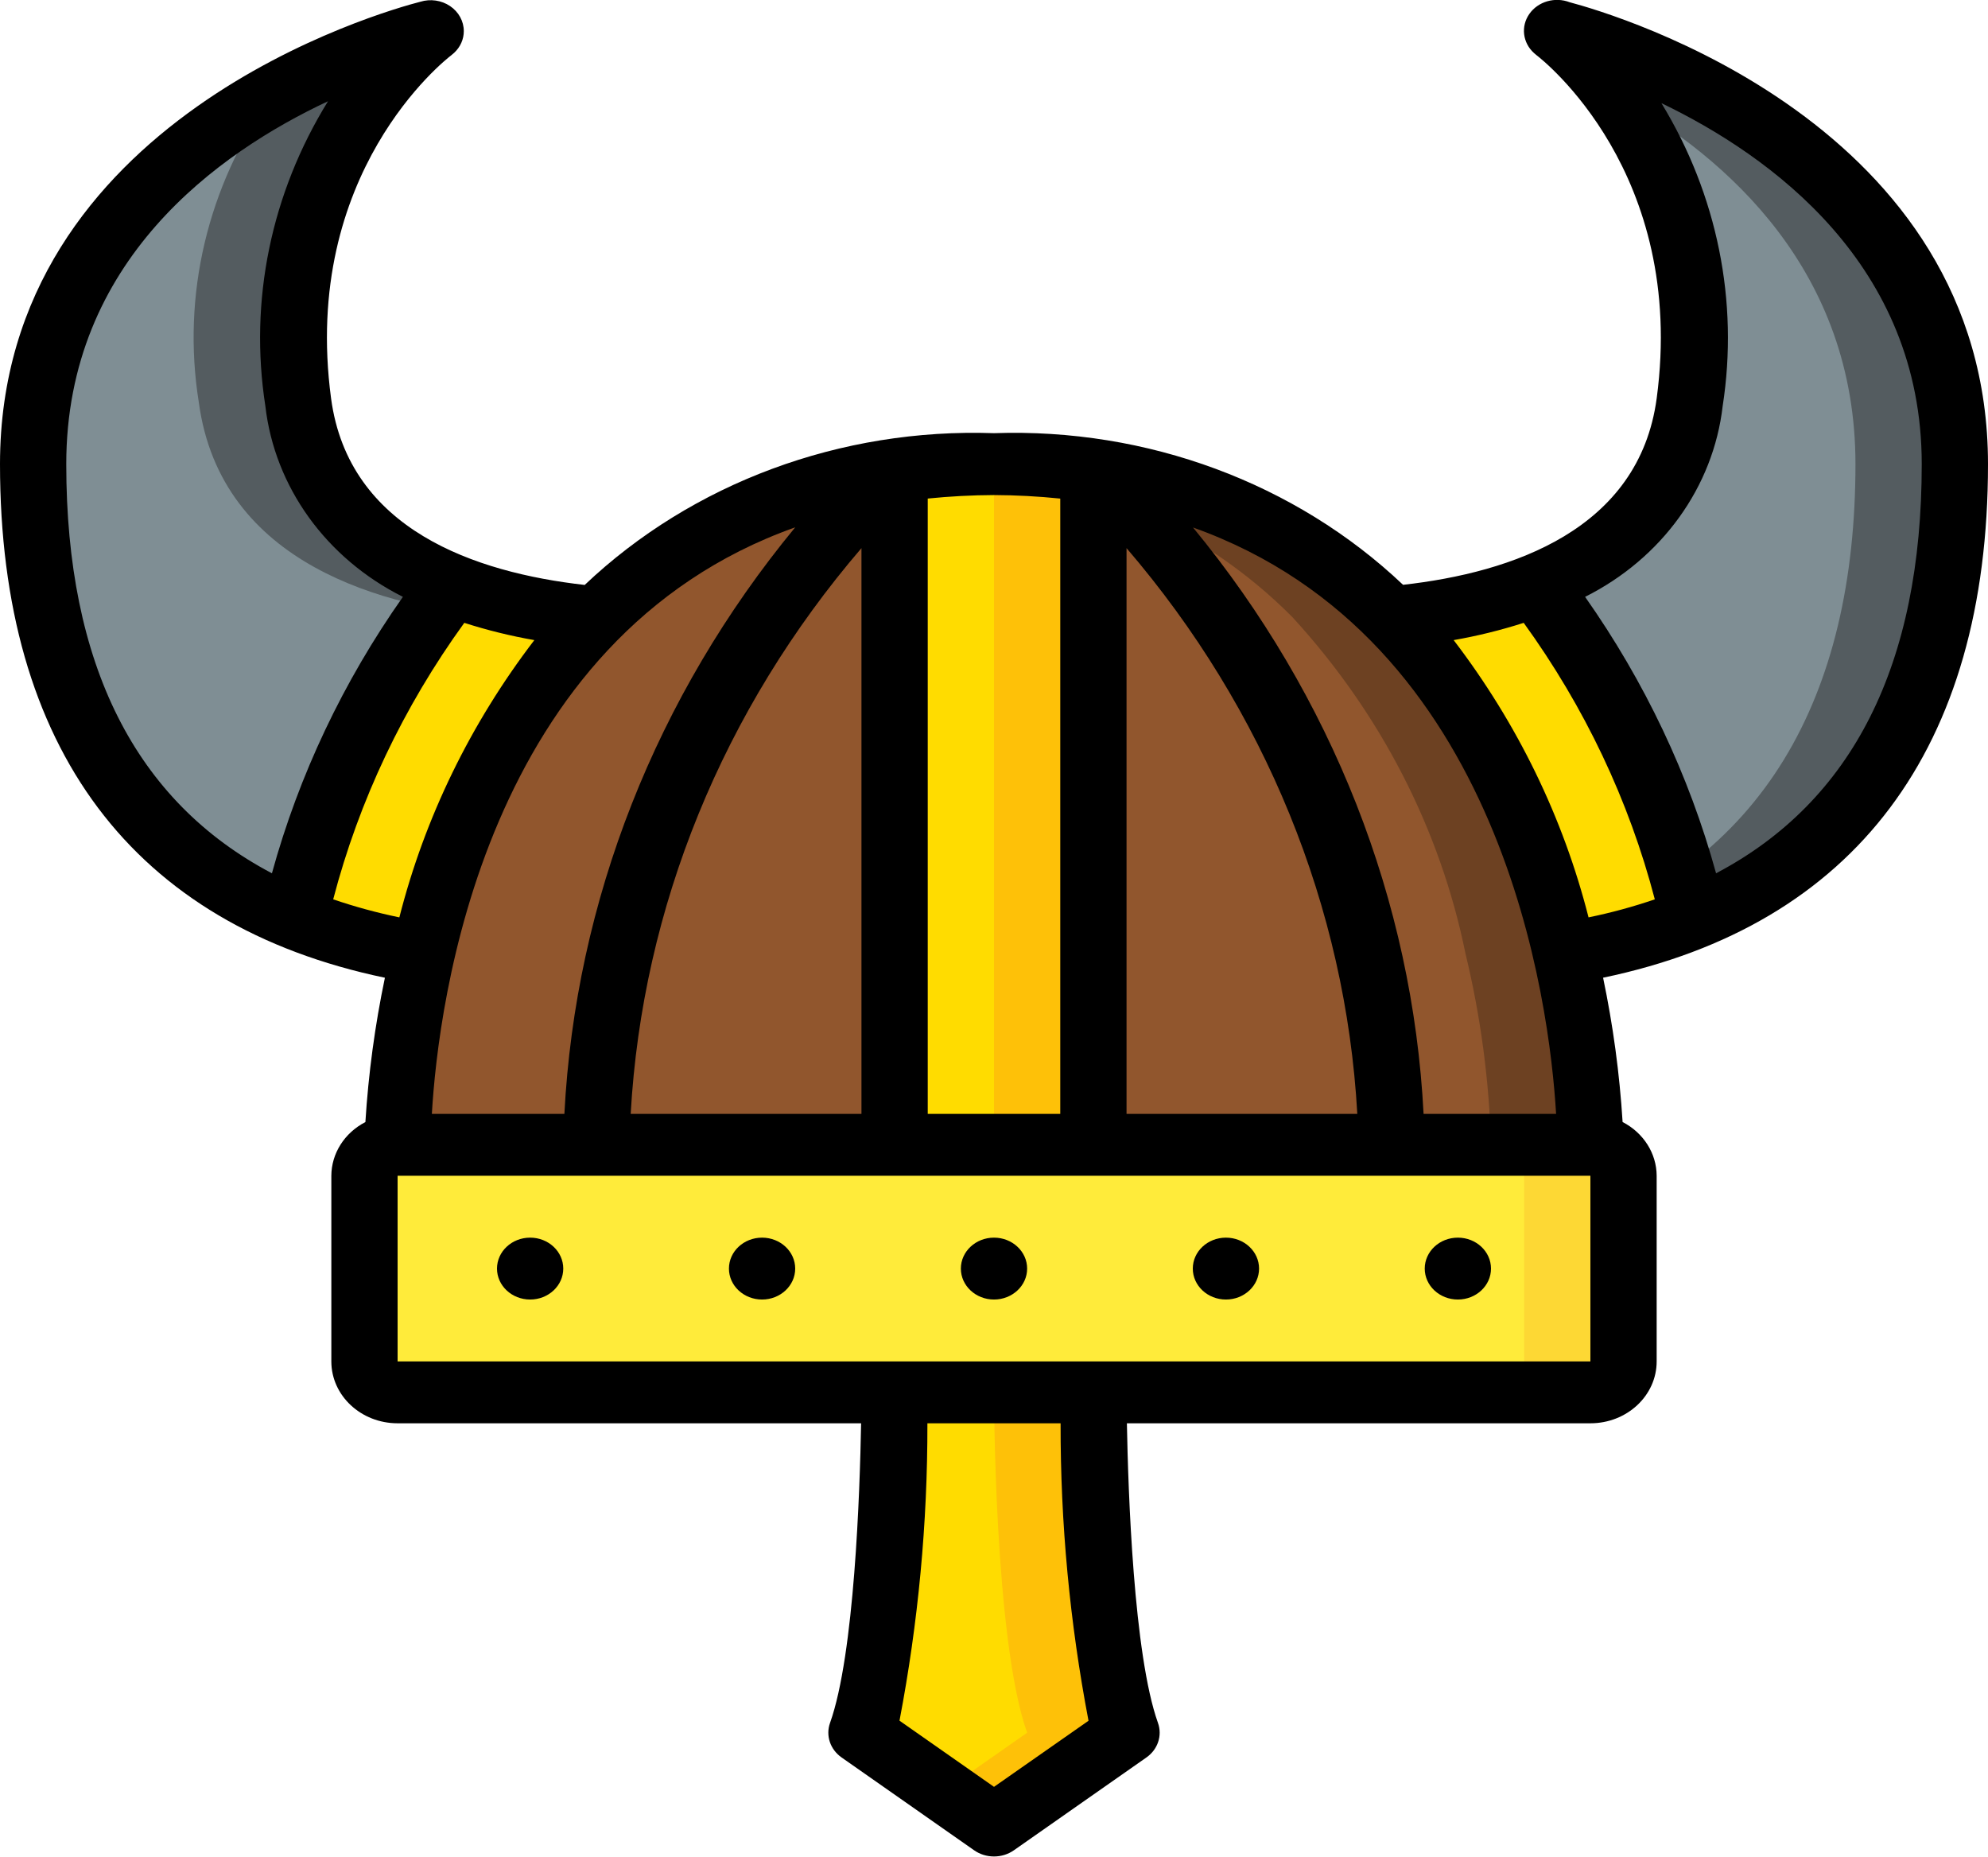
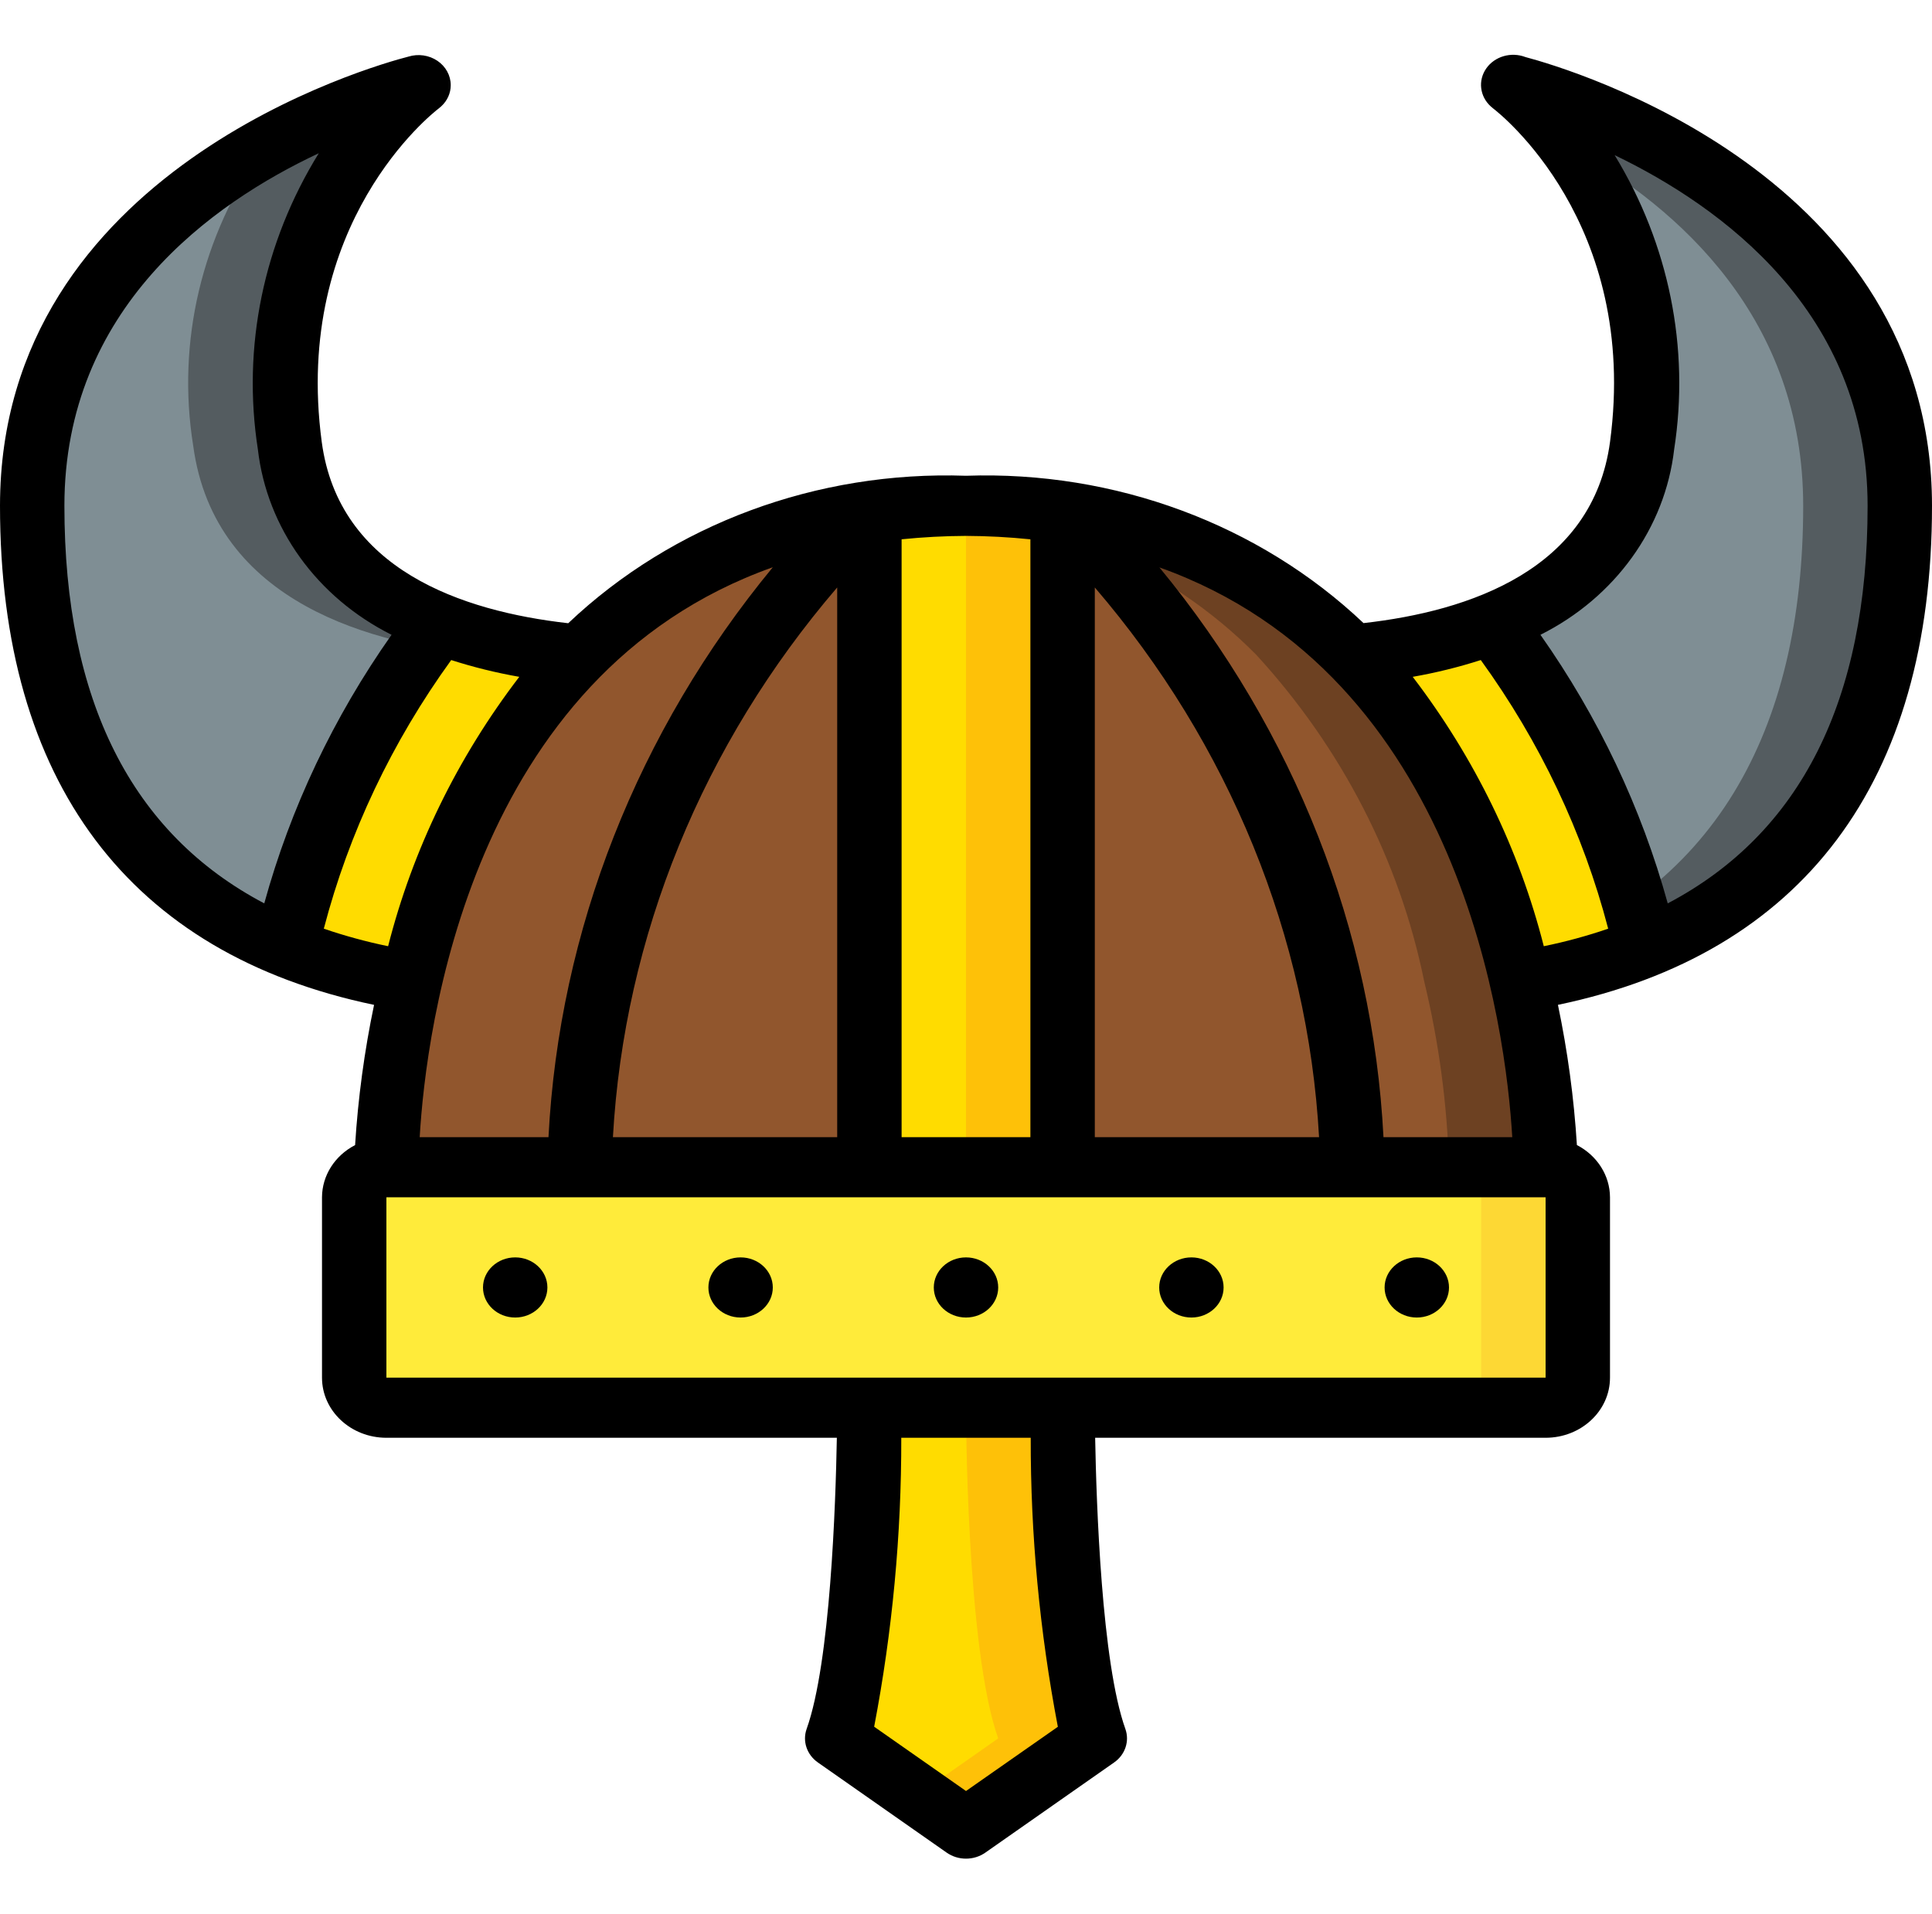
- <svg xmlns="http://www.w3.org/2000/svg" width="166" height="155" viewBox="0 0 166 155" fill="none">
+ <svg xmlns="http://www.w3.org/2000/svg" width="106" height="105" viewBox="0 0 166 155" fill="none">
  <g id="viking">
    <g id="045   Viking Helmet">
      <path id="Rectangle path" d="M132.8 95.583H33.2C31.672 95.583 30.433 96.74 30.433 98.167V113.667C30.433 115.093 31.672 116.25 33.2 116.25H132.8C134.328 116.25 135.567 115.093 135.567 113.667V98.167C135.567 96.74 134.328 95.583 132.8 95.583Z" fill="#FFEB3A" />
      <path id="Shape" d="M132.8 95.583H124.5C126.028 95.583 127.267 96.74 127.267 98.167V113.667C127.267 115.093 126.028 116.25 124.5 116.25H132.8C134.328 116.25 135.567 115.093 135.567 113.667V98.167C135.567 96.74 134.328 95.583 132.8 95.583Z" fill="#FDD834" />
      <path id="Shape_2" d="M132.8 95.583H33.2C33.349 90.209 34.063 84.862 35.33 79.618C37.437 69.241 42.416 59.56 49.772 51.537C58.32 42.953 70.457 38.283 83 38.75C95.543 38.283 107.68 42.953 116.228 51.537C123.584 59.56 128.564 69.241 130.67 79.618C131.937 84.862 132.651 90.209 132.8 95.583Z" fill="#91562D" />
      <path id="Shape_3" d="M130.67 79.618C128.563 69.241 123.584 59.56 116.228 51.537C107.68 42.953 95.543 38.283 83 38.75C81.561 38.75 80.206 38.843 78.85 38.933C89.942 39.397 100.39 43.926 107.928 51.537C115.284 59.56 120.263 69.241 122.37 79.618C123.637 84.862 124.351 90.209 124.5 95.583H132.8C132.651 90.209 131.937 84.862 130.67 79.618Z" fill="#6D4122" />
      <path id="Shape_4" d="M49.772 51.537C42.416 59.56 37.437 69.241 35.33 79.618C12.81 76.027 2.767 60.915 2.767 38.75C2.767 10.876 34.749 2.867 35.939 2.609C35.192 3.177 22.216 13.511 24.9 33.583C26.726 47.197 40.532 50.711 49.772 51.537V51.537Z" fill="#7F8E94" />
      <path id="Shape_5" d="M24.9 33.583C22.216 13.511 35.192 3.177 35.939 2.609C31.264 3.851 26.79 5.676 22.637 8.034C17.318 15.563 15.168 24.663 16.6 33.583C18.426 47.197 32.232 50.711 41.472 51.537C34.535 59.045 29.733 68.062 27.509 77.758C30.055 78.584 32.672 79.208 35.33 79.623C37.437 69.246 42.416 59.565 49.772 51.542C40.532 50.711 26.726 47.197 24.9 33.583V33.583Z" fill="#545C60" />
      <path id="Shape_6" d="M163.233 38.75C163.233 60.915 153.19 76.027 130.67 79.618C128.563 69.241 123.584 59.56 116.228 51.537C125.468 50.711 139.274 47.197 141.1 33.583C143.784 13.511 130.808 3.177 130.061 2.609C131.251 2.867 163.233 10.876 163.233 38.75V38.75Z" fill="#7F8E94" />
      <path id="Shape_7" d="M130.061 2.609C131.978 4.203 133.66 6.027 135.063 8.034C144.298 13.213 154.933 22.674 154.933 38.75C154.933 58.161 147.228 72.16 130.191 77.758C130.352 78.381 130.529 79.016 130.67 79.623C153.19 76.027 163.233 60.915 163.233 38.75C163.233 10.876 131.251 2.867 130.061 2.609V2.609Z" fill="#545C60" />
      <path id="Shape_8" d="M91.3 116.25C91.3 116.25 91.3 136.917 94.067 144.667L83 152.417L71.933 144.667C74.7 136.917 74.7 116.25 74.7 116.25H91.3Z" fill="#FFDC00" />
      <path id="Shape_9" d="M91.3 116.25H83C83 116.25 83 136.917 85.767 144.667L78.85 149.51L83 152.417L94.067 144.667C91.3 136.917 91.3 116.25 91.3 116.25Z" fill="#FEC108" />
      <path id="Shape_10" d="M91.3 39.318V95.583H74.7V39.318C80.204 38.56 85.796 38.56 91.3 39.318Z" fill="#FFDC00" />
      <path id="Shape_11" d="M83 38.75C81.575 38.75 80.195 38.801 78.85 38.895C80.275 38.99 81.661 39.132 83 39.318V95.583H91.3V39.318C88.552 38.938 85.778 38.748 83 38.75V38.75Z" fill="#FEC108" />
      <path id="Shape_12" d="M49.772 51.537C42.416 59.56 37.437 69.241 35.33 79.618C31.615 79.051 27.991 78.053 24.54 76.647C26.833 66.625 31.337 57.158 37.765 48.851C41.599 50.309 45.647 51.215 49.772 51.537V51.537Z" fill="#FFDC00" />
      <path id="Shape_13" d="M141.46 76.647C138.01 78.053 134.385 79.051 130.67 79.618C128.564 69.241 123.584 59.56 116.228 51.537C120.353 51.215 124.401 50.309 128.235 48.851C134.663 57.158 139.167 66.625 141.46 76.647V76.647Z" fill="#FFDC00" />
      <g id="Group">
        <path id="Shape_14" d="M131.074 0.188C129.845 -0.285 128.43 0.123 127.703 1.161C126.975 2.199 127.14 3.574 128.097 4.435C128.158 4.493 128.223 4.547 128.29 4.598C128.805 4.993 140.854 14.415 138.336 33.252C136.864 44.221 126.276 47.804 117.157 48.827C108.178 40.319 95.784 35.725 83 36.166C70.208 35.723 57.805 40.321 48.823 48.838C39.693 47.804 29.116 44.234 27.645 33.263C25.127 14.435 37.176 5.001 37.69 4.608C37.762 4.554 37.859 4.469 37.923 4.409C38.438 3.931 38.728 3.28 38.728 2.601C38.728 1.772 38.302 0.993 37.583 0.508C36.864 0.022 35.938 -0.113 35.095 0.147C32.132 0.906 0 9.886 0 38.75C0 62.498 11.117 77.242 32.14 81.633C31.308 85.611 30.763 89.636 30.511 93.682C28.763 94.586 27.675 96.301 27.667 98.167V113.667C27.667 116.52 30.144 118.833 33.2 118.833H71.903C71.8 124.517 71.35 138.136 69.308 143.85C68.932 144.905 69.321 146.066 70.273 146.733L81.34 154.483C82.324 155.172 83.676 155.172 84.66 154.483L95.727 146.733C96.679 146.066 97.068 144.905 96.692 143.85C94.653 138.141 94.202 124.517 94.097 118.833H132.8C135.856 118.833 138.333 116.52 138.333 113.667V98.167C138.326 96.3 137.238 94.584 135.489 93.679C135.237 89.633 134.692 85.608 133.86 81.631C154.884 77.242 166 62.498 166 38.75C166 10.354 134.916 1.206 131.074 0.188V0.188ZM129.936 93H118.87C117.954 75.228 111.237 58.144 99.619 44.041C125.587 53.297 129.391 83.814 129.936 93ZM113.336 93H94.067V45.764C105.629 59.236 112.37 75.759 113.336 93V93ZM88.533 41.628V93H77.467V41.625C79.305 41.439 81.151 41.341 83 41.333C84.849 41.341 86.696 41.439 88.533 41.628ZM52.663 93C53.63 75.759 60.37 59.236 71.933 45.764V93H52.663ZM66.4 44.028C54.773 58.132 48.048 75.222 47.127 93H36.061C36.595 83.814 40.363 53.273 66.4 44.028V44.028ZM5.533 38.75C5.533 21.757 18.235 12.743 27.39 8.452C22.632 16.146 20.789 25.112 22.158 33.903C22.935 40.658 27.233 46.619 33.643 49.832C28.658 56.909 24.963 64.708 22.706 72.912C11.299 66.908 5.533 55.472 5.533 38.75V38.75ZM27.822 75.087C29.974 66.846 33.681 59.029 38.769 52.002C40.679 52.615 42.633 53.097 44.618 53.444C39.291 60.406 35.464 68.268 33.347 76.593C31.471 76.206 29.625 75.703 27.822 75.087ZM90.902 143.662L83 149.187L75.109 143.662C76.675 135.467 77.455 127.158 77.439 118.833H88.561C88.545 127.158 89.325 135.467 90.891 143.662H90.902ZM33.2 113.667V98.167H132.8V113.667H33.2ZM121.382 53.444C123.367 53.097 125.321 52.615 127.231 52.002C132.319 59.029 136.026 66.846 138.178 75.087C136.373 75.706 134.524 76.209 132.645 76.593C130.53 68.269 126.705 60.407 121.382 53.444V53.444ZM143.294 72.912C141.036 64.709 137.34 56.91 132.357 49.832C138.768 46.619 143.067 40.658 143.845 33.903C145.2 25.177 143.401 16.277 138.732 8.613C147.873 13.012 160.467 22.095 160.467 38.75C160.467 55.472 154.701 66.908 143.294 72.912V72.912Z" fill="black" />
        <path id="Oval" d="M83 108.5C84.528 108.5 85.767 107.343 85.767 105.917C85.767 104.49 84.528 103.333 83 103.333C81.472 103.333 80.233 104.49 80.233 105.917C80.233 107.343 81.472 108.5 83 108.5Z" fill="black" />
        <path id="Oval_2" d="M63.633 108.5C65.161 108.5 66.4 107.343 66.4 105.917C66.4 104.49 65.161 103.333 63.633 103.333C62.105 103.333 60.867 104.49 60.867 105.917C60.867 107.343 62.105 108.5 63.633 108.5Z" fill="black" />
        <path id="Oval_3" d="M44.267 108.5C45.795 108.5 47.033 107.343 47.033 105.917C47.033 104.49 45.795 103.333 44.267 103.333C42.739 103.333 41.5 104.49 41.5 105.917C41.5 107.343 42.739 108.5 44.267 108.5Z" fill="black" />
        <path id="Oval_4" d="M121.733 108.5C123.261 108.5 124.5 107.343 124.5 105.917C124.5 104.49 123.261 103.333 121.733 103.333C120.205 103.333 118.967 104.49 118.967 105.917C118.967 107.343 120.205 108.5 121.733 108.5Z" fill="black" />
        <path id="Oval_5" d="M102.367 108.5C103.895 108.5 105.133 107.343 105.133 105.917C105.133 104.49 103.895 103.333 102.367 103.333C100.839 103.333 99.6 104.49 99.6 105.917C99.6 107.343 100.839 108.5 102.367 108.5Z" fill="black" />
      </g>
    </g>
  </g>
</svg>
